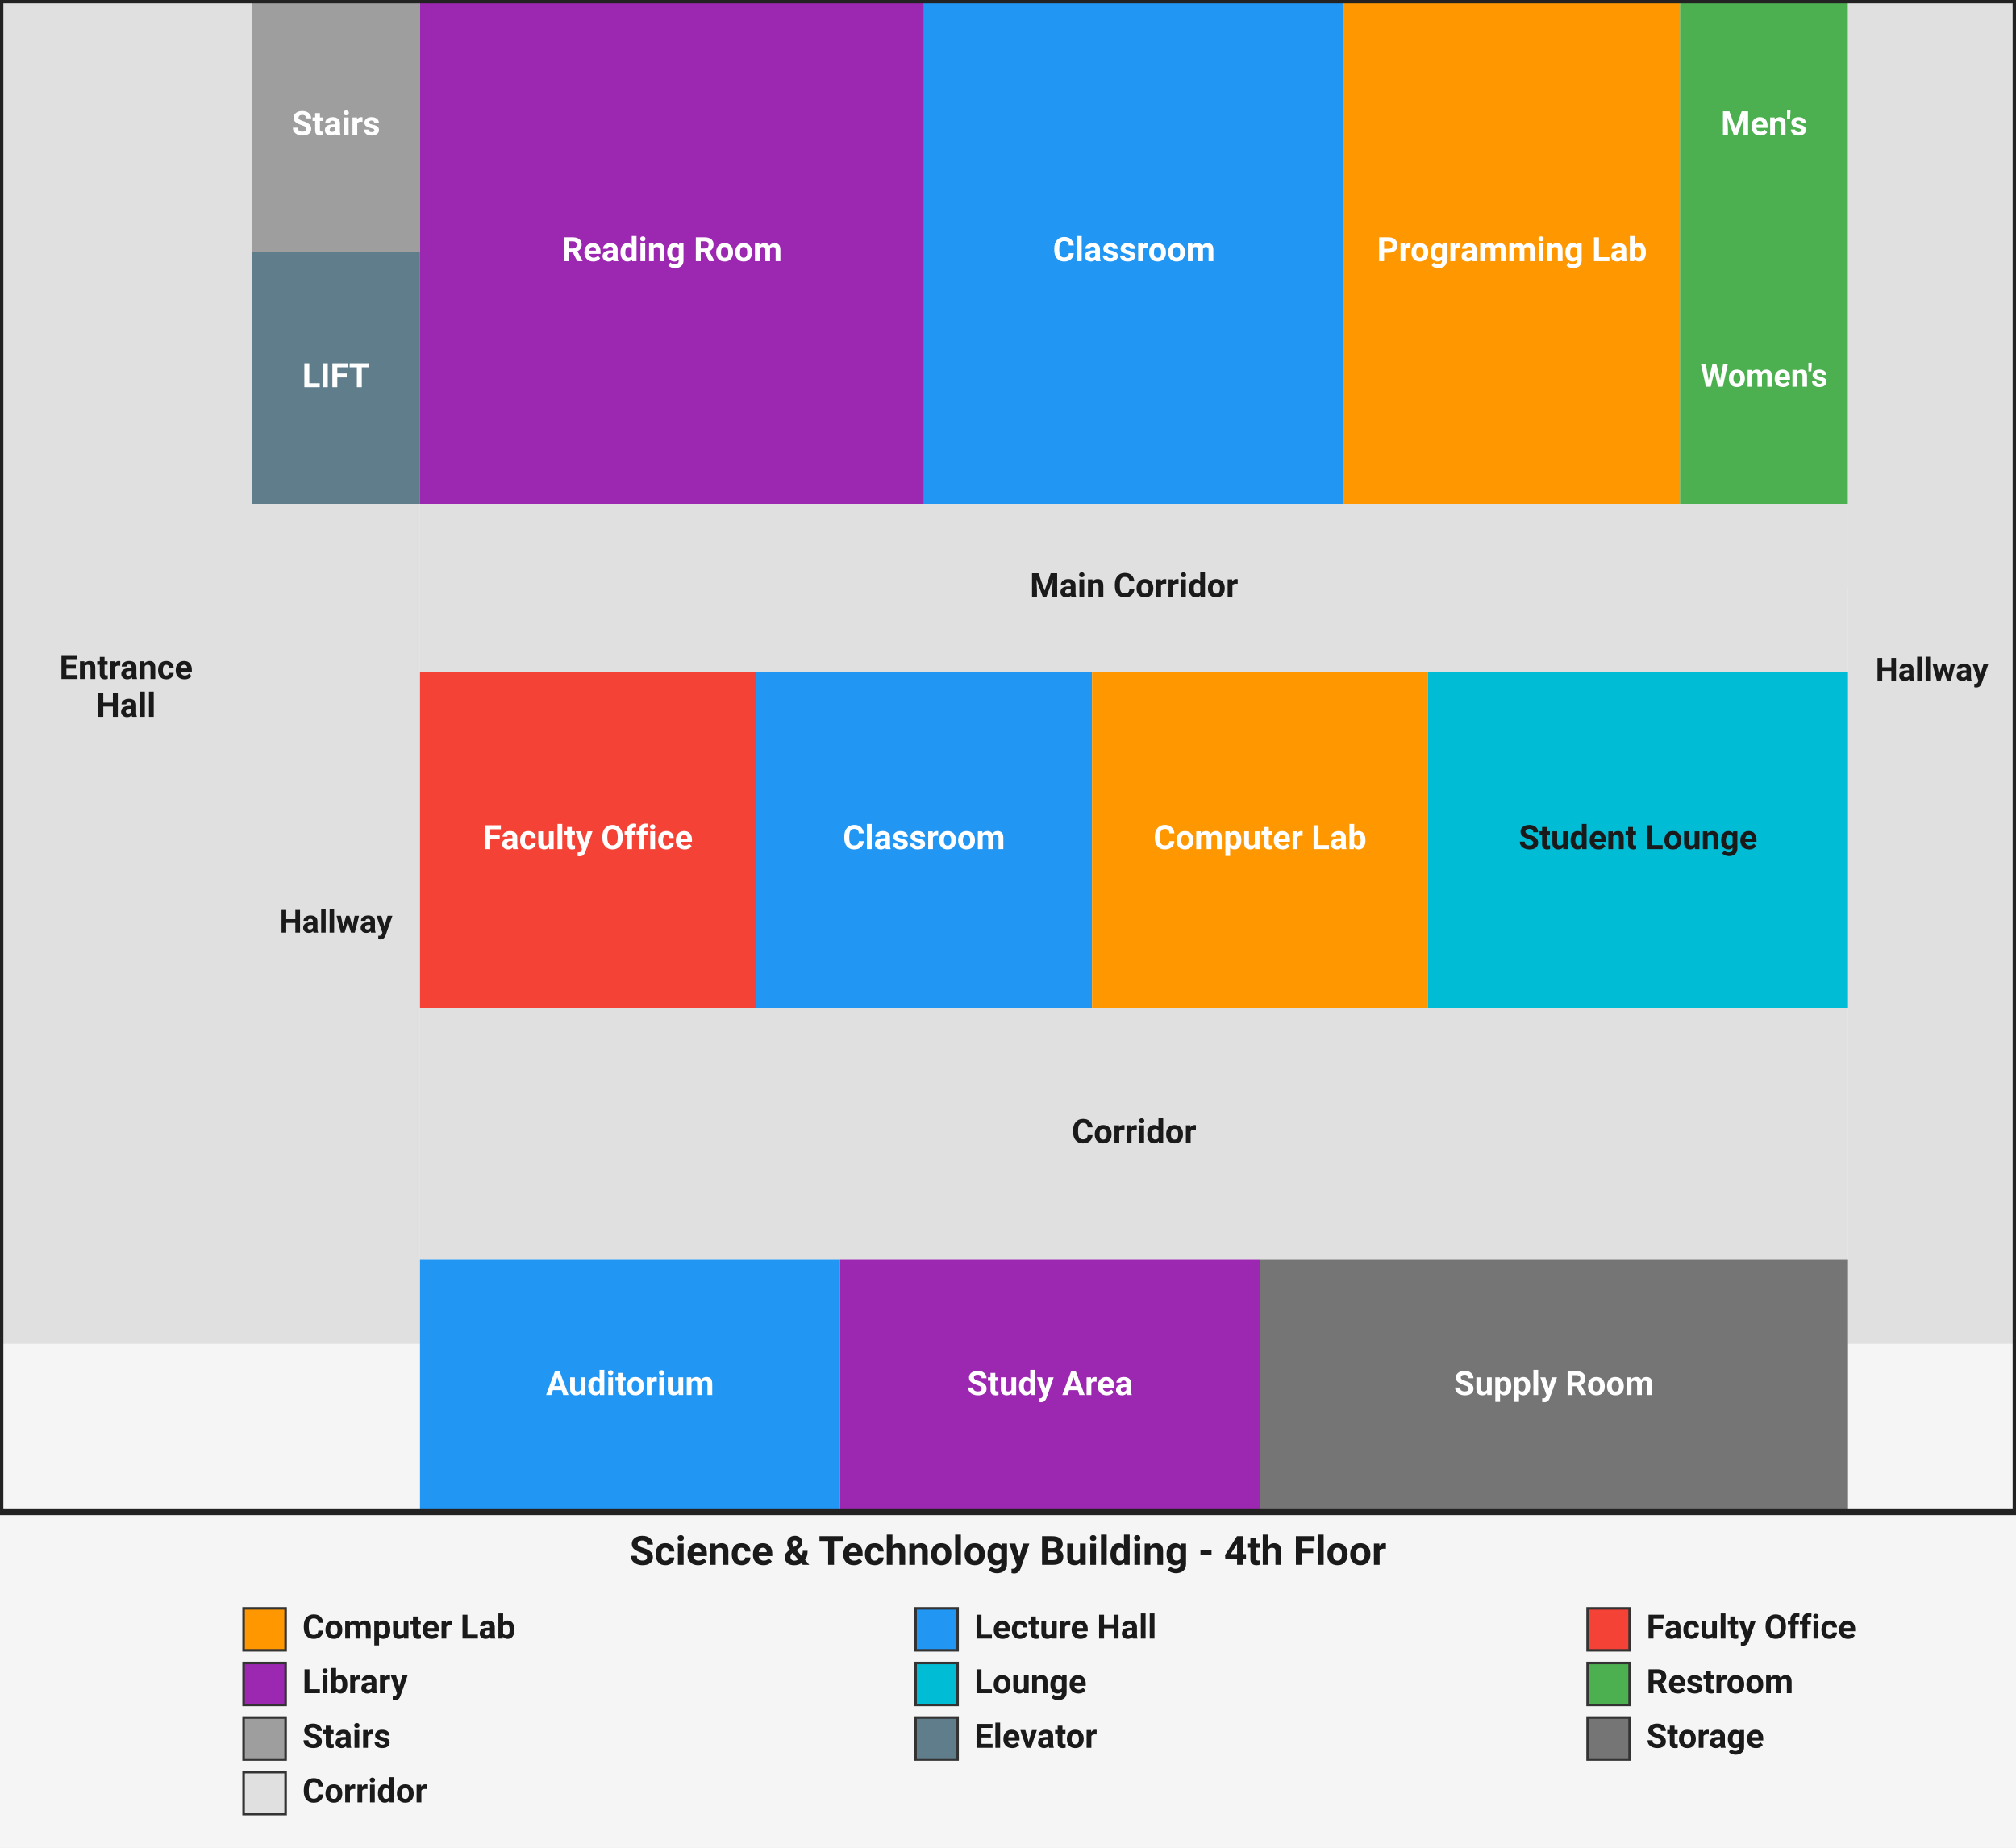
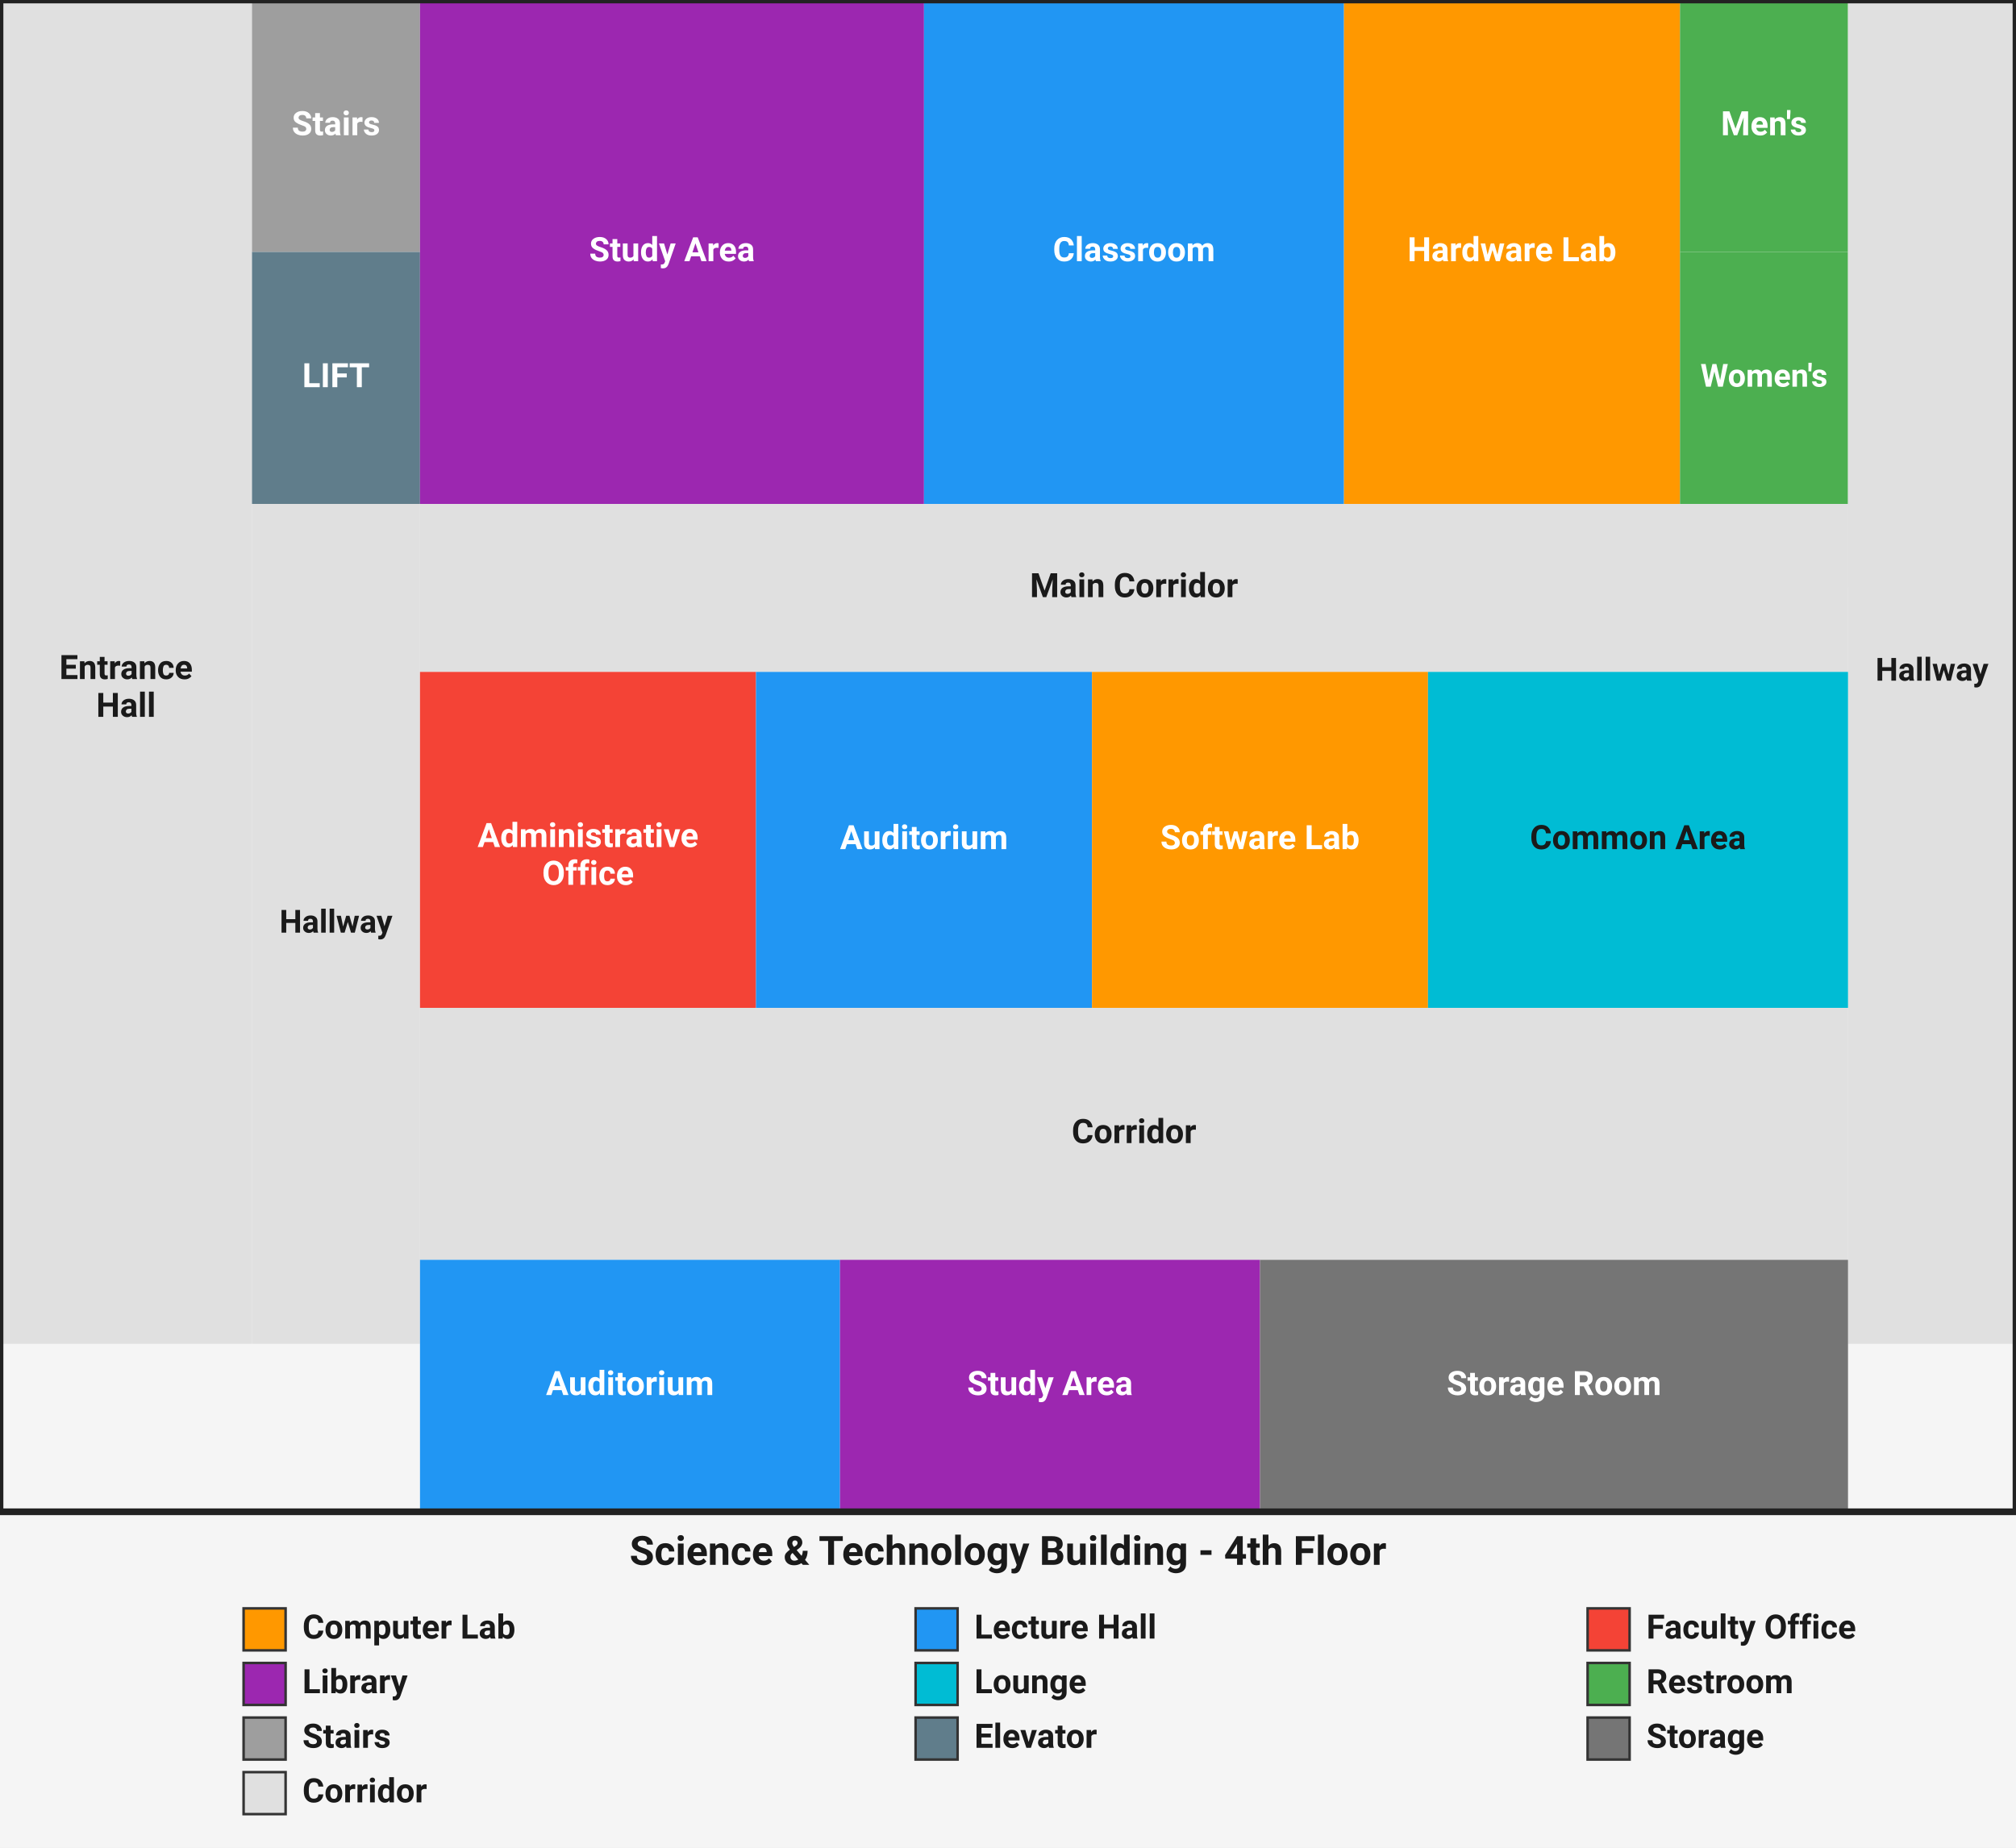
<svg xmlns="http://www.w3.org/2000/svg" viewBox="0 0 2400 2200" width="2400" height="2200" style="display:block; max-width:100%; height:auto;">
  <defs>
    <style>
      text { 
        -webkit-font-smoothing: antialiased;
        -moz-osx-font-smoothing: grayscale;
      }
    </style>
  </defs>
  <rect x="0" y="0" width="2400" height="2200" fill="#f5f5f5" />
  <rect x="0" y="0" width="300" height="1600" fill="#E0E0E0" stroke="none" />
  <g>
    <text x="150.0" y="797.5" font-family="Roboto,Segoe UI,Arial,sans-serif" font-size="40" font-weight="600" fill="#1a1a1a" text-anchor="middle" dominant-baseline="middle">
                  Entrance
                </text>
    <text x="150.0" y="842.5" font-family="Roboto,Segoe UI,Arial,sans-serif" font-size="40" font-weight="600" fill="#1a1a1a" text-anchor="middle" dominant-baseline="middle">
                  Hall
                </text>
  </g>
  <rect x="300" y="0" width="200" height="300" fill="#9E9E9E" stroke="none" />
  <text x="400.0" y="150.0" font-family="Roboto,Segoe UI,Arial,sans-serif" font-size="40" font-weight="600" fill="white" text-anchor="middle" dominant-baseline="middle">
              Stairs
            </text>
  <rect x="300" y="300" width="200" height="300" fill="#607D8B" stroke="none" />
  <text x="400.0" y="450.0" font-family="Roboto,Segoe UI,Arial,sans-serif" font-size="40" font-weight="600" fill="white" text-anchor="middle" dominant-baseline="middle">
              LIFT
            </text>
  <rect x="300" y="600" width="200" height="1000" fill="#E0E0E0" stroke="none" />
  <text x="400.0" y="1100.0" font-family="Roboto,Segoe UI,Arial,sans-serif" font-size="38" font-weight="600" fill="#1a1a1a" text-anchor="middle" dominant-baseline="middle">
              Hallway
            </text>
  <rect x="500" y="0" width="600" height="600" fill="#9C27B0" stroke="none" />
  <text x="800.0" y="300.0" font-family="Roboto,Segoe UI,Arial,sans-serif" font-size="40" font-weight="600" fill="white" text-anchor="middle" dominant-baseline="middle">
-               Reading Room
+               Study Area
            </text>
  <rect x="1100" y="0" width="500" height="600" fill="#2196F3" stroke="none" />
  <text x="1350.0" y="300.0" font-family="Roboto,Segoe UI,Arial,sans-serif" font-size="40" font-weight="600" fill="white" text-anchor="middle" dominant-baseline="middle">
              Classroom
            </text>
  <rect x="1600" y="0" width="400" height="600" fill="#FF9800" stroke="none" />
  <text x="1800.0" y="300.0" font-family="Roboto,Segoe UI,Arial,sans-serif" font-size="40" font-weight="600" fill="white" text-anchor="middle" dominant-baseline="middle">
-               Programming Lab
+               Hardware Lab
            </text>
  <rect x="2000" y="0" width="200" height="300" fill="#4CAF50" stroke="none" />
  <text x="2100.0" y="150.0" font-family="Roboto,Segoe UI,Arial,sans-serif" font-size="40" font-weight="600" fill="white" text-anchor="middle" dominant-baseline="middle">
              Men's
            </text>
  <rect x="2000" y="300" width="200" height="300" fill="#4CAF50" stroke="none" />
  <text x="2100.0" y="450.0" font-family="Roboto,Segoe UI,Arial,sans-serif" font-size="38" font-weight="600" fill="white" text-anchor="middle" dominant-baseline="middle">
              Women's
            </text>
  <rect x="2000" y="600" width="200" height="100" fill="#E0E0E0" stroke="none" />
  <rect x="2200" y="0" width="200" height="1600" fill="#E0E0E0" stroke="none" />
  <text x="2300.0" y="800.0" font-family="Roboto,Segoe UI,Arial,sans-serif" font-size="38" font-weight="600" fill="#1a1a1a" text-anchor="middle" dominant-baseline="middle">
              Hallway
            </text>
  <rect x="500" y="600" width="1700" height="200" fill="#E0E0E0" stroke="none" />
  <text x="1350.0" y="700.0" font-family="Roboto,Segoe UI,Arial,sans-serif" font-size="40" font-weight="600" fill="#1a1a1a" text-anchor="middle" dominant-baseline="middle">
              Main Corridor
            </text>
  <rect x="500" y="800" width="400" height="400" fill="#F44336" stroke="none" />
-   <text x="700.0" y="1000.0" font-family="Roboto,Segoe UI,Arial,sans-serif" font-size="40" font-weight="600" fill="white" text-anchor="middle" dominant-baseline="middle">
-               Faculty Office
-             </text>
+   <g>
+     <text x="700.0" y="997.5" font-family="Roboto,Segoe UI,Arial,sans-serif" font-size="40" font-weight="600" fill="white" text-anchor="middle" dominant-baseline="middle">
+                   Administrative
+                 </text>
+     <text x="700.0" y="1042.5" font-family="Roboto,Segoe UI,Arial,sans-serif" font-size="40" font-weight="600" fill="white" text-anchor="middle" dominant-baseline="middle">
+                   Office
+                 </text>
+   </g>
  <rect x="900" y="800" width="400" height="400" fill="#2196F3" stroke="none" />
  <text x="1100.0" y="1000.0" font-family="Roboto,Segoe UI,Arial,sans-serif" font-size="40" font-weight="600" fill="white" text-anchor="middle" dominant-baseline="middle">
-               Classroom
+               Auditorium
            </text>
  <rect x="1300" y="800" width="400" height="400" fill="#FF9800" stroke="none" />
  <text x="1500.0" y="1000.0" font-family="Roboto,Segoe UI,Arial,sans-serif" font-size="40" font-weight="600" fill="white" text-anchor="middle" dominant-baseline="middle">
-               Computer Lab
+               Software Lab
            </text>
  <rect x="1700" y="800" width="500" height="400" fill="#00BCD4" stroke="none" />
  <text x="1950.0" y="1000.0" font-family="Roboto,Segoe UI,Arial,sans-serif" font-size="40" font-weight="600" fill="#1a1a1a" text-anchor="middle" dominant-baseline="middle">
-               Student Lounge
+               Common Area
            </text>
  <rect x="500" y="1200" width="1700" height="300" fill="#E0E0E0" stroke="none" />
  <text x="1350.0" y="1350.0" font-family="Roboto,Segoe UI,Arial,sans-serif" font-size="40" font-weight="600" fill="#1a1a1a" text-anchor="middle" dominant-baseline="middle">
              Corridor
            </text>
  <rect x="500" y="1500" width="500" height="300" fill="#2196F3" stroke="none" />
  <text x="750.0" y="1650.0" font-family="Roboto,Segoe UI,Arial,sans-serif" font-size="40" font-weight="600" fill="white" text-anchor="middle" dominant-baseline="middle">
              Auditorium
            </text>
  <rect x="1000" y="1500" width="500" height="300" fill="#9C27B0" stroke="none" />
  <text x="1250.0" y="1650.0" font-family="Roboto,Segoe UI,Arial,sans-serif" font-size="40" font-weight="600" fill="white" text-anchor="middle" dominant-baseline="middle">
              Study Area
            </text>
  <rect x="1500" y="1500" width="700" height="300" fill="#757575" stroke="none" />
  <text x="1850.0" y="1650.0" font-family="Roboto,Segoe UI,Arial,sans-serif" font-size="40" font-weight="600" fill="white" text-anchor="middle" dominant-baseline="middle">
-               Supply Room
+               Storage Room
            </text>
  <rect x="0" y="0" width="2400" height="1800" fill="none" stroke="#222" stroke-width="8" />
  <text x="1200.0" y="1850" font-family="Roboto,Segoe UI,Arial,sans-serif" font-size="48" font-weight="700" fill="#1a1a1a" text-anchor="middle" dominant-baseline="middle">
          Science &amp; Technology Building - 4th Floor
        </text>
  <rect x="290.0" y="1915.0" width="50" height="50" fill="#FF9800" stroke="#333" stroke-width="3" />
  <text x="360.0" y="1940" font-family="Roboto,Segoe UI,Arial,sans-serif" font-size="40" font-weight="700" fill="#1a1a1a" text-anchor="start" dominant-baseline="middle">
          Computer Lab
        </text>
  <rect x="1090.0" y="1915.0" width="50" height="50" fill="#2196F3" stroke="#333" stroke-width="3" />
  <text x="1160.0" y="1940" font-family="Roboto,Segoe UI,Arial,sans-serif" font-size="40" font-weight="700" fill="#1a1a1a" text-anchor="start" dominant-baseline="middle">
          Lecture Hall
        </text>
  <rect x="1890.0" y="1915.0" width="50" height="50" fill="#F44336" stroke="#333" stroke-width="3" />
  <text x="1960.0" y="1940" font-family="Roboto,Segoe UI,Arial,sans-serif" font-size="40" font-weight="700" fill="#1a1a1a" text-anchor="start" dominant-baseline="middle">
          Faculty Office
        </text>
  <rect x="290.0" y="1980.0" width="50" height="50" fill="#9C27B0" stroke="#333" stroke-width="3" />
  <text x="360.0" y="2005" font-family="Roboto,Segoe UI,Arial,sans-serif" font-size="40" font-weight="700" fill="#1a1a1a" text-anchor="start" dominant-baseline="middle">
          Library
        </text>
  <rect x="1090.0" y="1980.0" width="50" height="50" fill="#00BCD4" stroke="#333" stroke-width="3" />
  <text x="1160.0" y="2005" font-family="Roboto,Segoe UI,Arial,sans-serif" font-size="40" font-weight="700" fill="#1a1a1a" text-anchor="start" dominant-baseline="middle">
          Lounge
        </text>
  <rect x="1890.0" y="1980.0" width="50" height="50" fill="#4CAF50" stroke="#333" stroke-width="3" />
  <text x="1960.0" y="2005" font-family="Roboto,Segoe UI,Arial,sans-serif" font-size="40" font-weight="700" fill="#1a1a1a" text-anchor="start" dominant-baseline="middle">
          Restroom
        </text>
  <rect x="290.0" y="2045.0" width="50" height="50" fill="#9E9E9E" stroke="#333" stroke-width="3" />
  <text x="360.0" y="2070" font-family="Roboto,Segoe UI,Arial,sans-serif" font-size="40" font-weight="700" fill="#1a1a1a" text-anchor="start" dominant-baseline="middle">
          Stairs
        </text>
  <rect x="1090.0" y="2045.0" width="50" height="50" fill="#607D8B" stroke="#333" stroke-width="3" />
  <text x="1160.0" y="2070" font-family="Roboto,Segoe UI,Arial,sans-serif" font-size="40" font-weight="700" fill="#1a1a1a" text-anchor="start" dominant-baseline="middle">
          Elevator
        </text>
  <rect x="1890.0" y="2045.0" width="50" height="50" fill="#757575" stroke="#333" stroke-width="3" />
  <text x="1960.0" y="2070" font-family="Roboto,Segoe UI,Arial,sans-serif" font-size="40" font-weight="700" fill="#1a1a1a" text-anchor="start" dominant-baseline="middle">
          Storage
        </text>
  <rect x="290.0" y="2110.0" width="50" height="50" fill="#E0E0E0" stroke="#333" stroke-width="3" />
  <text x="360.0" y="2135" font-family="Roboto,Segoe UI,Arial,sans-serif" font-size="40" font-weight="700" fill="#1a1a1a" text-anchor="start" dominant-baseline="middle">
          Corridor
        </text>
</svg>
